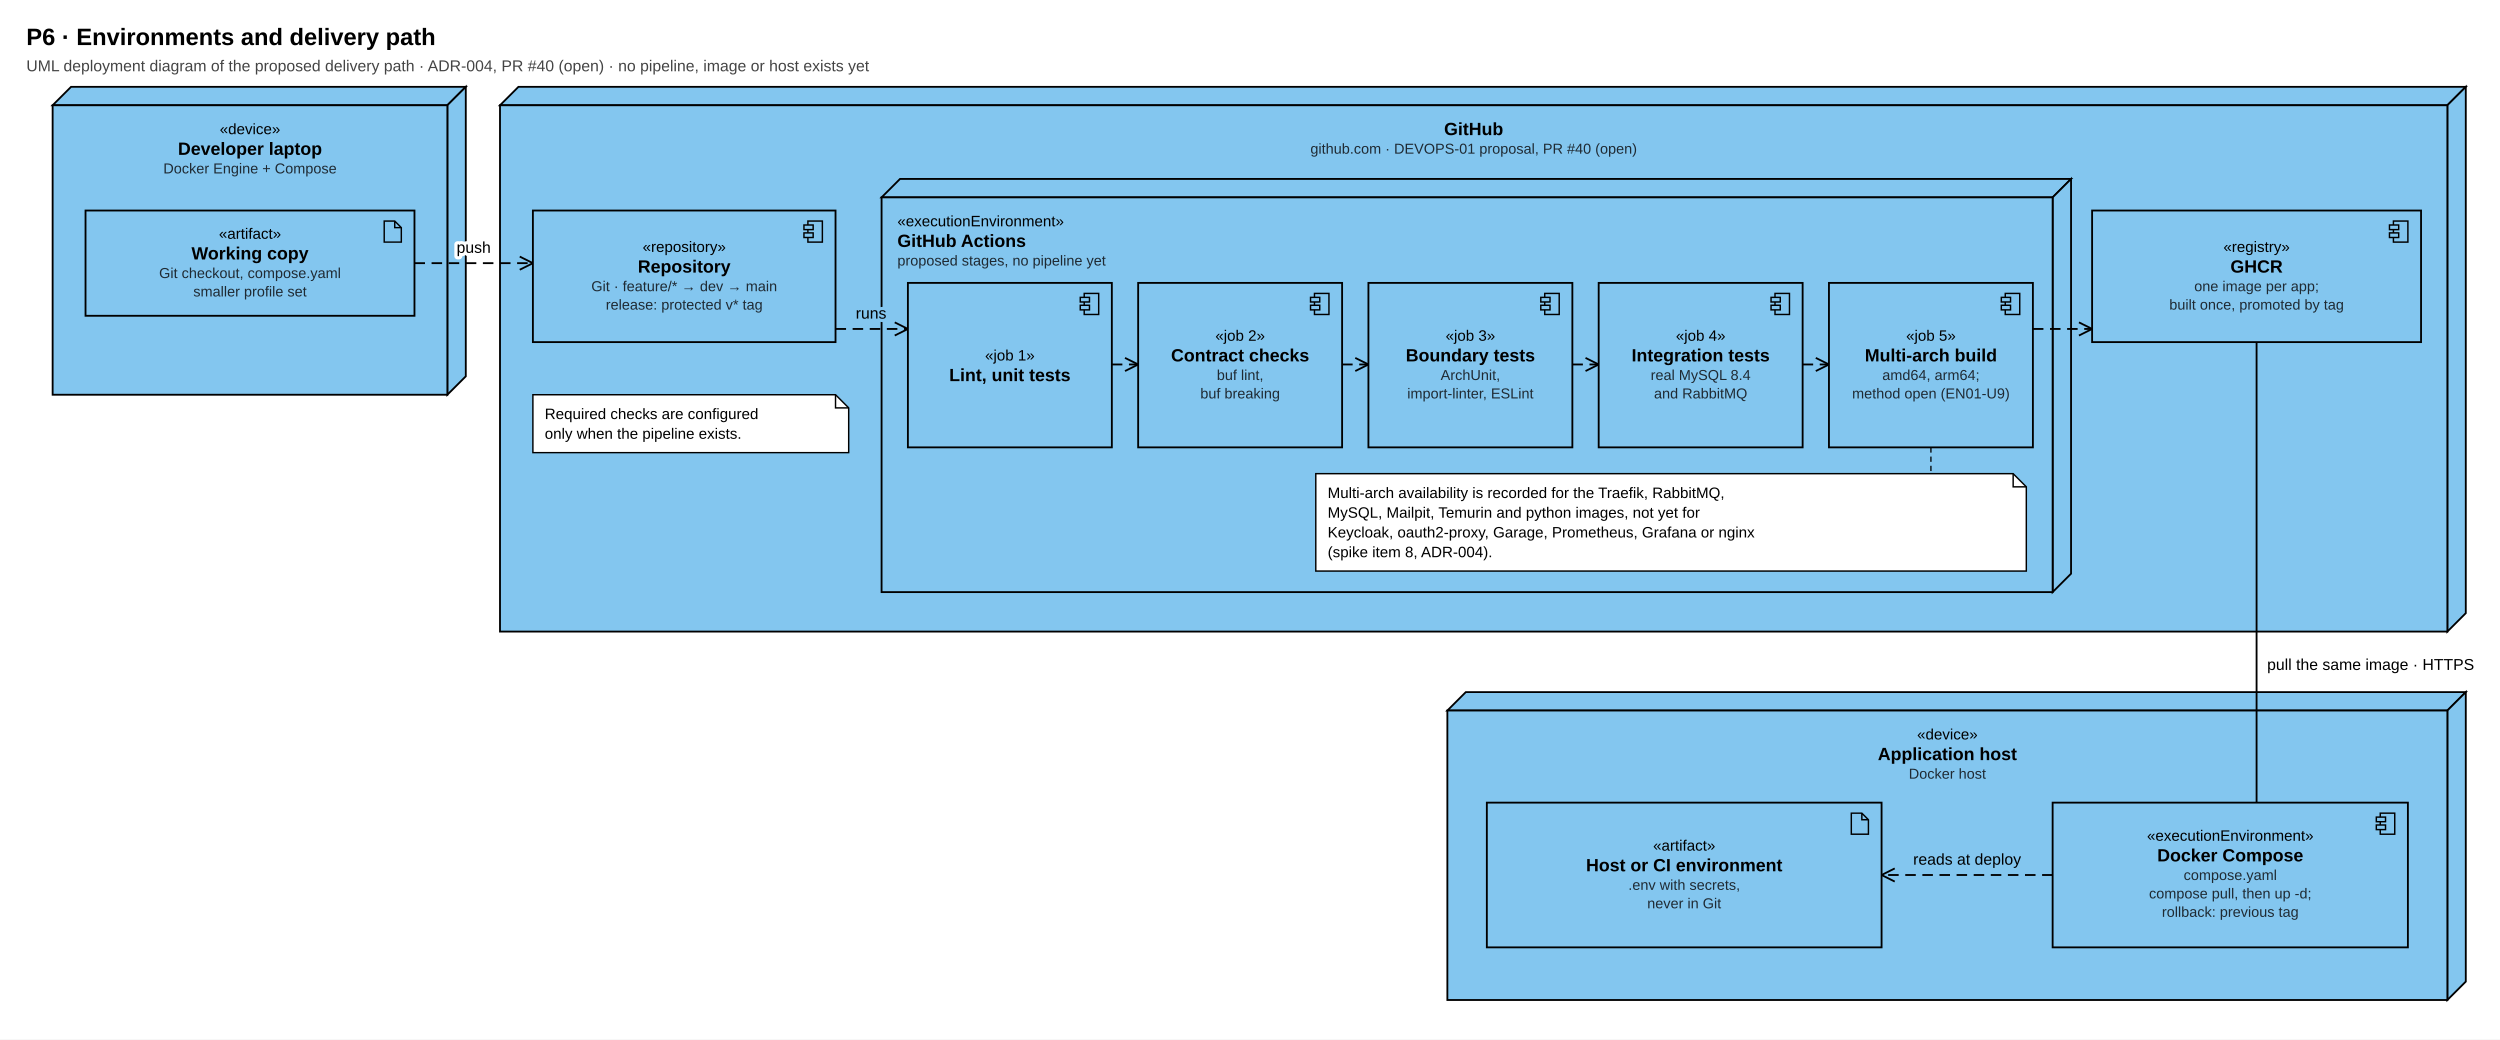
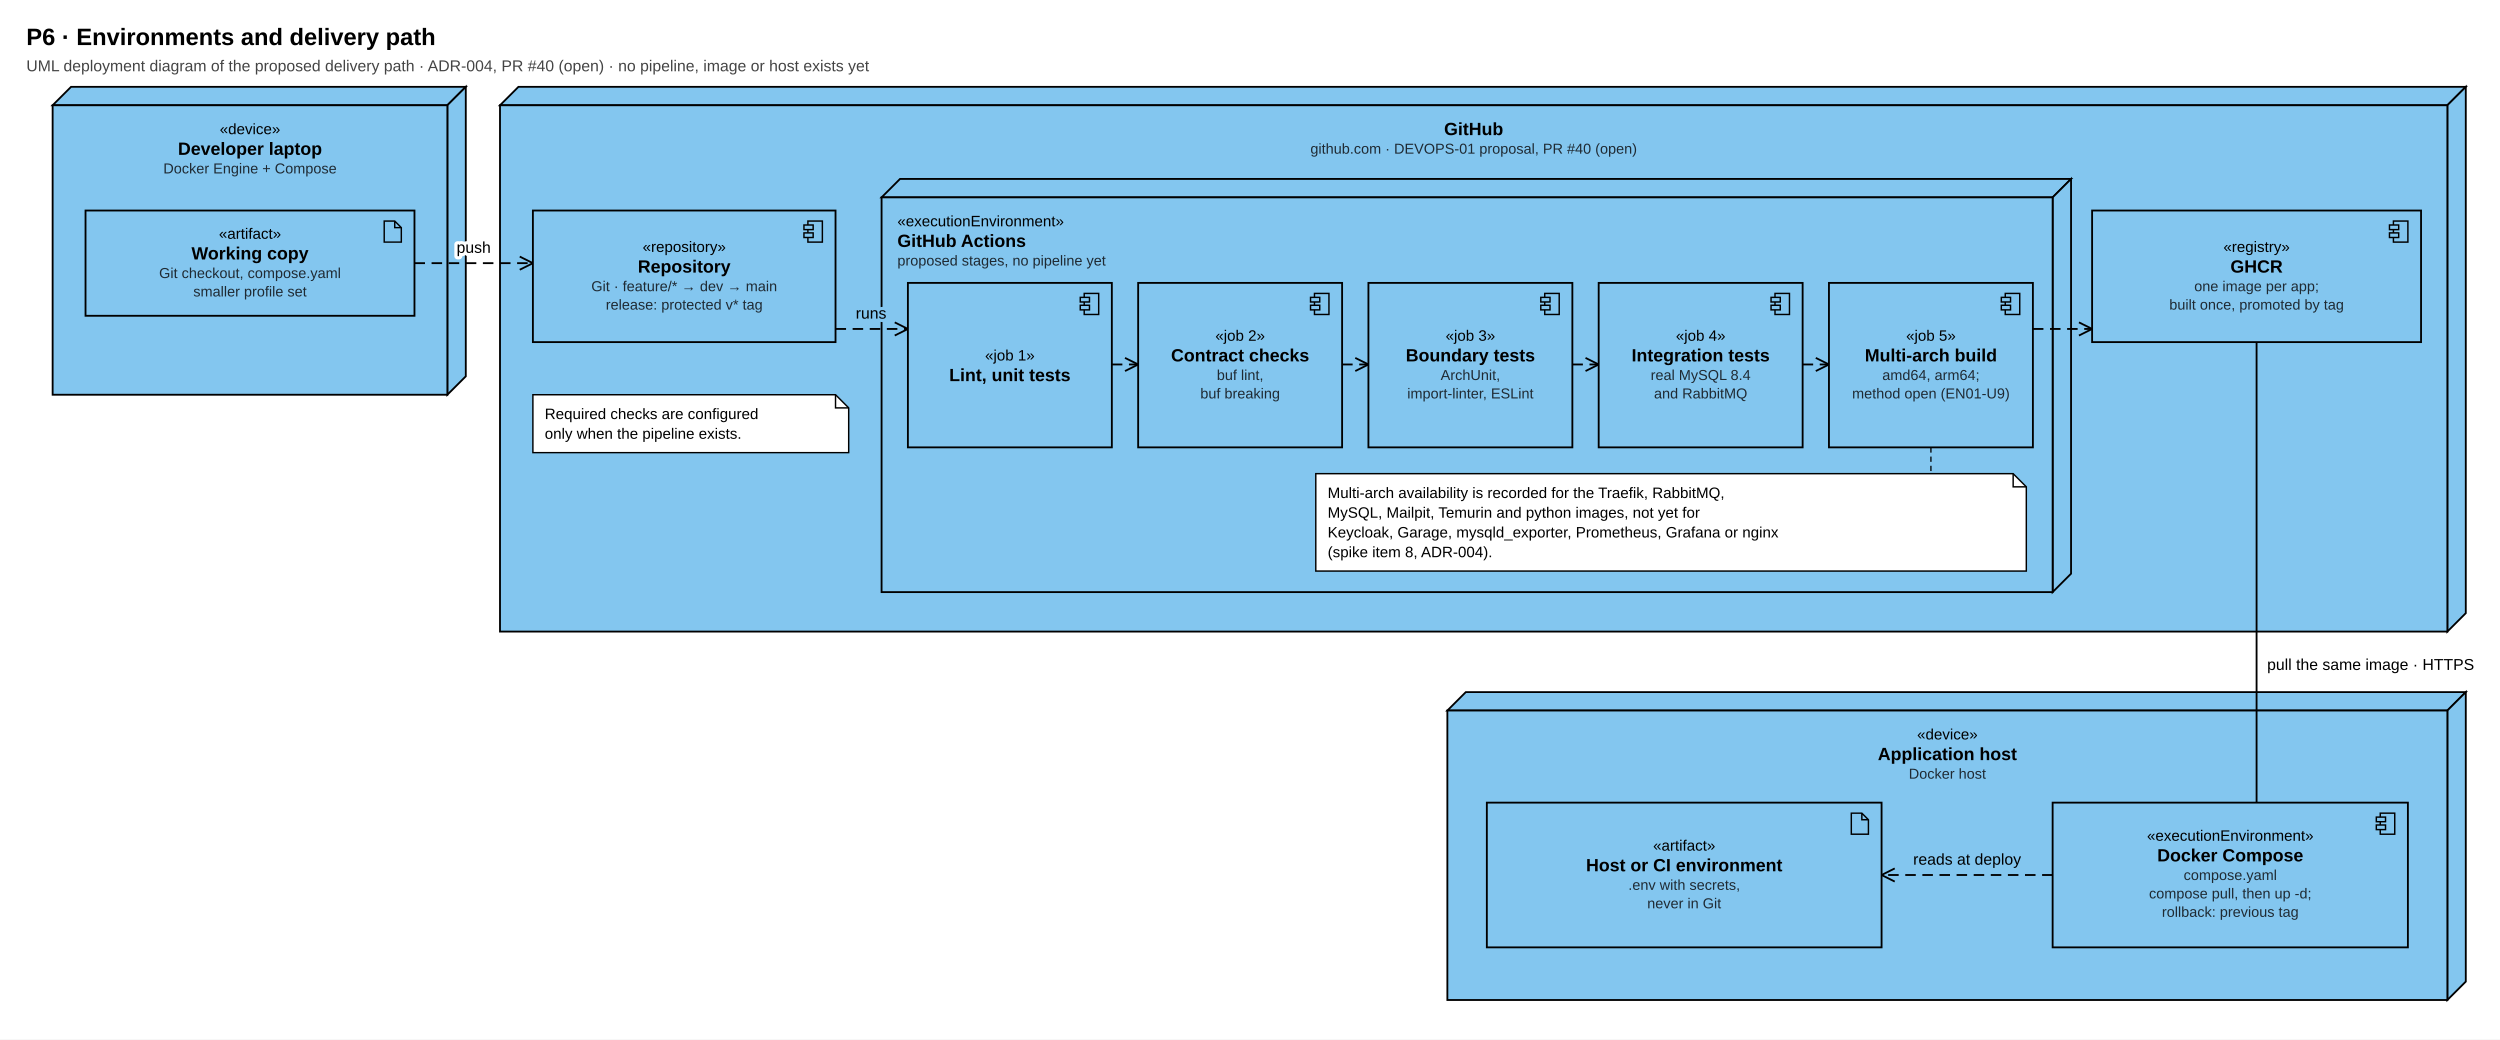
<svg xmlns="http://www.w3.org/2000/svg" width="1900" height="790" viewBox="0 0 1900 790" font-family="Arial, 'Liberation Sans', Helvetica, sans-serif">
  <defs>
    <marker id="open" viewBox="0 0 12 12" refX="11" refY="6" markerWidth="12" markerHeight="12" markerUnits="userSpaceOnUse" orient="auto">
      <path d="M1 1 L11 6 L1 11" fill="none" stroke="#000000" stroke-width="1.4" />
    </marker>
  </defs>
  <rect width="100%" height="100%" fill="#FFFFFF" />
  <path d="M40 80 l14 -14 h300 l-14 14 z" fill="#83C6EF" stroke="#000000" stroke-width="1.4" />
  <path d="M340 80 l14 -14 v220 l-14 14 z" fill="#83C6EF" stroke="#000000" stroke-width="1.4" />
  <rect x="40" y="80" width="300" height="220" fill="#83C6EF" stroke="#000000" stroke-width="1.4" />
  <text x="190.0" y="98" font-size="11.5" fill="#000000" text-anchor="middle" dominant-baseline="central">«device»</text>
  <text x="190.0" y="113" font-size="13.5" font-weight="bold" fill="#000000" text-anchor="middle" dominant-baseline="central">Developer laptop</text>
  <text x="190.0" y="128" font-size="11" fill="#1F2A33" text-anchor="middle" dominant-baseline="central">Docker Engine + Compose</text>
  <path d="M380 80 l14 -14 h1480 l-14 14 z" fill="#83C6EF" stroke="#000000" stroke-width="1.4" />
  <path d="M1860 80 l14 -14 v400 l-14 14 z" fill="#83C6EF" stroke="#000000" stroke-width="1.4" />
  <rect x="380" y="80" width="1480" height="400" fill="#83C6EF" stroke="#000000" stroke-width="1.4" />
  <text x="1120.0" y="98" font-size="13.5" font-weight="bold" fill="#000000" text-anchor="middle" dominant-baseline="central">GitHub</text>
  <text x="1120.0" y="113" font-size="11" fill="#1F2A33" text-anchor="middle" dominant-baseline="central">github.com · DEVOPS-01 proposal, PR #40 (open)</text>
  <path d="M670 150 l14 -14 h890 l-14 14 z" fill="#83C6EF" stroke="#000000" stroke-width="1.4" />
  <path d="M1560 150 l14 -14 v300 l-14 14 z" fill="#83C6EF" stroke="#000000" stroke-width="1.4" />
  <rect x="670" y="150" width="890" height="300" fill="#83C6EF" stroke="#000000" stroke-width="1.4" />
  <text x="682" y="168" font-size="11.5" fill="#000000" text-anchor="start" dominant-baseline="central">«executionEnvironment»</text>
  <text x="682" y="183" font-size="13.5" font-weight="bold" fill="#000000" text-anchor="start" dominant-baseline="central">GitHub Actions</text>
  <text x="682" y="198" font-size="11" fill="#1F2A33" text-anchor="start" dominant-baseline="central">proposed stages, no pipeline yet</text>
  <path d="M1100 540 l14 -14 h760 l-14 14 z" fill="#83C6EF" stroke="#000000" stroke-width="1.4" />
  <path d="M1860 540 l14 -14 v220 l-14 14 z" fill="#83C6EF" stroke="#000000" stroke-width="1.4" />
  <rect x="1100" y="540" width="760" height="220" fill="#83C6EF" stroke="#000000" stroke-width="1.4" />
  <text x="1480.0" y="558" font-size="11.5" fill="#000000" text-anchor="middle" dominant-baseline="central">«device»</text>
  <text x="1480.0" y="573" font-size="13.5" font-weight="bold" fill="#000000" text-anchor="middle" dominant-baseline="central">Application host</text>
  <text x="1480.0" y="588" font-size="11" fill="#1F2A33" text-anchor="middle" dominant-baseline="central">Docker host</text>
  <path d="M845 277 L865 277" stroke="#000000" stroke-width="1.4" fill="none" stroke-dasharray="8 5" marker-end="url(#open)" />
  <path d="M1020 277 L1040 277" stroke="#000000" stroke-width="1.4" fill="none" stroke-dasharray="8 5" marker-end="url(#open)" />
  <path d="M1195 277 L1215 277" stroke="#000000" stroke-width="1.4" fill="none" stroke-dasharray="8 5" marker-end="url(#open)" />
  <path d="M1370 277 L1390 277" stroke="#000000" stroke-width="1.4" fill="none" stroke-dasharray="8 5" marker-end="url(#open)" />
  <path d="M315 200 L405 200" stroke="#000000" stroke-width="1.4" fill="none" stroke-dasharray="8 5" marker-end="url(#open)" />
  <text stroke="#FFFFFF" stroke-width="5" stroke-linejoin="round" x="360" y="188" font-size="12" fill="#000000" text-anchor="middle" dominant-baseline="central">push</text>
  <text x="360" y="188" font-size="12" fill="#000000" text-anchor="middle" dominant-baseline="central">push</text>
  <path d="M635 250 L690 250" stroke="#000000" stroke-width="1.4" fill="none" stroke-dasharray="8 5" marker-end="url(#open)" />
  <text stroke="#83C6EF" stroke-width="5" stroke-linejoin="round" x="662" y="238" font-size="12" fill="#000000" text-anchor="middle" dominant-baseline="central">runs</text>
  <text x="662" y="238" font-size="12" fill="#000000" text-anchor="middle" dominant-baseline="central">runs</text>
  <path d="M1545 250 L1590 250" stroke="#000000" stroke-width="1.4" fill="none" stroke-dasharray="8 5" marker-end="url(#open)" />
  <path d="M1715 260 L1715 610" stroke="#000000" stroke-width="1.4" fill="none" />
  <text stroke="#FFFFFF" stroke-width="5" stroke-linejoin="round" x="1723" y="505" font-size="12" fill="#000000" text-anchor="start" dominant-baseline="central">pull the same image · HTTPS</text>
  <text x="1723" y="505" font-size="12" fill="#000000" text-anchor="start" dominant-baseline="central">pull the same image · HTTPS</text>
  <path d="M1560 665 L1430 665" stroke="#000000" stroke-width="1.4" fill="none" stroke-dasharray="8 5" marker-end="url(#open)" />
  <text stroke="#83C6EF" stroke-width="5" stroke-linejoin="round" x="1495" y="653" font-size="12" fill="#000000" text-anchor="middle" dominant-baseline="central">reads at deploy</text>
  <text x="1495" y="653" font-size="12" fill="#000000" text-anchor="middle" dominant-baseline="central">reads at deploy</text>
  <path d="M1467.5 340 L1467.5 360" stroke="#000000" stroke-width="1" stroke-dasharray="4 3" fill="none" />
  <text x="20" y="28" font-size="18" font-weight="bold" fill="#000000" text-anchor="start" dominant-baseline="central">P6 · Environments and delivery path</text>
  <text x="20" y="50" font-size="12" fill="#444444" text-anchor="start" dominant-baseline="central">UML deployment diagram of the proposed delivery path · ADR-004, PR #40 (open) · no pipeline, image or host exists yet</text>
  <rect x="65" y="160" width="250" height="80" fill="#83C6EF" stroke="#000000" stroke-width="1.4" />
  <path d="M292 168 h8 l5 5 v11 h-13 z M300 168 v5 h5" stroke="#000000" stroke-width="1.1" fill="#83C6EF" />
  <text x="190.0" y="177.5" font-size="11.5" fill="#000000" text-anchor="middle" dominant-baseline="central">«artifact»</text>
  <text x="190.0" y="192.5" font-size="13.5" font-weight="bold" fill="#000000" text-anchor="middle" dominant-baseline="central">Working copy</text>
  <text x="190.0" y="207.5" font-size="11" fill="#1F2A33" text-anchor="middle" dominant-baseline="central">Git checkout, compose.yaml</text>
  <text x="190.0" y="221.5" font-size="11" fill="#1F2A33" text-anchor="middle" dominant-baseline="central">smaller profile set</text>
  <rect x="405" y="160" width="230" height="100" fill="#83C6EF" stroke="#000000" stroke-width="1.4" />
  <rect x="614" y="168" width="11" height="16" stroke="#000000" stroke-width="1.1" fill="#83C6EF" />
  <rect x="611" y="171" width="7" height="3.5" stroke="#000000" stroke-width="1.1" fill="#83C6EF" />
  <rect x="611" y="177" width="7" height="3.5" stroke="#000000" stroke-width="1.1" fill="#83C6EF" />
  <text x="520.0" y="187.5" font-size="11.5" fill="#000000" text-anchor="middle" dominant-baseline="central">«repository»</text>
  <text x="520.0" y="202.5" font-size="13.5" font-weight="bold" fill="#000000" text-anchor="middle" dominant-baseline="central">Repository</text>
  <text x="520.0" y="217.5" font-size="11" fill="#1F2A33" text-anchor="middle" dominant-baseline="central">Git · feature/* → dev → main</text>
  <text x="520.0" y="231.5" font-size="11" fill="#1F2A33" text-anchor="middle" dominant-baseline="central">release: protected v* tag</text>
  <rect x="690" y="215" width="155" height="125" fill="#83C6EF" stroke="#000000" stroke-width="1.4" />
  <rect x="824" y="223" width="11" height="16" stroke="#000000" stroke-width="1.1" fill="#83C6EF" />
  <rect x="821" y="226" width="7" height="3.5" stroke="#000000" stroke-width="1.1" fill="#83C6EF" />
  <rect x="821" y="232" width="7" height="3.5" stroke="#000000" stroke-width="1.1" fill="#83C6EF" />
  <text x="767.5" y="270.0" font-size="11.5" fill="#000000" text-anchor="middle" dominant-baseline="central">«job 1»</text>
  <text x="767.5" y="285.0" font-size="13.5" font-weight="bold" fill="#000000" text-anchor="middle" dominant-baseline="central">Lint, unit tests</text>
  <rect x="865" y="215" width="155" height="125" fill="#83C6EF" stroke="#000000" stroke-width="1.4" />
  <rect x="999" y="223" width="11" height="16" stroke="#000000" stroke-width="1.1" fill="#83C6EF" />
  <rect x="996" y="226" width="7" height="3.5" stroke="#000000" stroke-width="1.1" fill="#83C6EF" />
  <rect x="996" y="232" width="7" height="3.5" stroke="#000000" stroke-width="1.1" fill="#83C6EF" />
  <text x="942.5" y="255.0" font-size="11.5" fill="#000000" text-anchor="middle" dominant-baseline="central">«job 2»</text>
  <text x="942.5" y="270.0" font-size="13.5" font-weight="bold" fill="#000000" text-anchor="middle" dominant-baseline="central">Contract checks</text>
  <text x="942.5" y="285.0" font-size="11" fill="#1F2A33" text-anchor="middle" dominant-baseline="central">buf lint,</text>
  <text x="942.5" y="299.0" font-size="11" fill="#1F2A33" text-anchor="middle" dominant-baseline="central">buf breaking</text>
  <rect x="1040" y="215" width="155" height="125" fill="#83C6EF" stroke="#000000" stroke-width="1.4" />
  <rect x="1174" y="223" width="11" height="16" stroke="#000000" stroke-width="1.1" fill="#83C6EF" />
  <rect x="1171" y="226" width="7" height="3.5" stroke="#000000" stroke-width="1.1" fill="#83C6EF" />
  <rect x="1171" y="232" width="7" height="3.5" stroke="#000000" stroke-width="1.1" fill="#83C6EF" />
  <text x="1117.5" y="255.0" font-size="11.5" fill="#000000" text-anchor="middle" dominant-baseline="central">«job 3»</text>
  <text x="1117.5" y="270.0" font-size="13.5" font-weight="bold" fill="#000000" text-anchor="middle" dominant-baseline="central">Boundary tests</text>
  <text x="1117.5" y="285.0" font-size="11" fill="#1F2A33" text-anchor="middle" dominant-baseline="central">ArchUnit,</text>
  <text x="1117.5" y="299.0" font-size="11" fill="#1F2A33" text-anchor="middle" dominant-baseline="central">import-linter, ESLint</text>
  <rect x="1215" y="215" width="155" height="125" fill="#83C6EF" stroke="#000000" stroke-width="1.4" />
  <rect x="1349" y="223" width="11" height="16" stroke="#000000" stroke-width="1.1" fill="#83C6EF" />
  <rect x="1346" y="226" width="7" height="3.5" stroke="#000000" stroke-width="1.1" fill="#83C6EF" />
  <rect x="1346" y="232" width="7" height="3.5" stroke="#000000" stroke-width="1.1" fill="#83C6EF" />
  <text x="1292.5" y="255.0" font-size="11.5" fill="#000000" text-anchor="middle" dominant-baseline="central">«job 4»</text>
  <text x="1292.5" y="270.0" font-size="13.5" font-weight="bold" fill="#000000" text-anchor="middle" dominant-baseline="central">Integration tests</text>
  <text x="1292.5" y="285.0" font-size="11" fill="#1F2A33" text-anchor="middle" dominant-baseline="central">real MySQL 8.4</text>
  <text x="1292.5" y="299.0" font-size="11" fill="#1F2A33" text-anchor="middle" dominant-baseline="central">and RabbitMQ</text>
  <rect x="1390" y="215" width="155" height="125" fill="#83C6EF" stroke="#000000" stroke-width="1.4" />
  <rect x="1524" y="223" width="11" height="16" stroke="#000000" stroke-width="1.1" fill="#83C6EF" />
  <rect x="1521" y="226" width="7" height="3.5" stroke="#000000" stroke-width="1.1" fill="#83C6EF" />
  <rect x="1521" y="232" width="7" height="3.5" stroke="#000000" stroke-width="1.1" fill="#83C6EF" />
  <text x="1467.5" y="255.0" font-size="11.5" fill="#000000" text-anchor="middle" dominant-baseline="central">«job 5»</text>
  <text x="1467.5" y="270.0" font-size="13.5" font-weight="bold" fill="#000000" text-anchor="middle" dominant-baseline="central">Multi-arch build</text>
  <text x="1467.5" y="285.0" font-size="11" fill="#1F2A33" text-anchor="middle" dominant-baseline="central">amd64, arm64;</text>
  <text x="1467.5" y="299.0" font-size="11" fill="#1F2A33" text-anchor="middle" dominant-baseline="central">method open (EN01-U9)</text>
  <rect x="1590" y="160" width="250" height="100" fill="#83C6EF" stroke="#000000" stroke-width="1.4" />
  <rect x="1819" y="168" width="11" height="16" stroke="#000000" stroke-width="1.1" fill="#83C6EF" />
  <rect x="1816" y="171" width="7" height="3.5" stroke="#000000" stroke-width="1.1" fill="#83C6EF" />
  <rect x="1816" y="177" width="7" height="3.5" stroke="#000000" stroke-width="1.1" fill="#83C6EF" />
  <text x="1715.0" y="187.5" font-size="11.5" fill="#000000" text-anchor="middle" dominant-baseline="central">«registry»</text>
  <text x="1715.0" y="202.5" font-size="13.5" font-weight="bold" fill="#000000" text-anchor="middle" dominant-baseline="central">GHCR</text>
  <text x="1715.0" y="217.5" font-size="11" fill="#1F2A33" text-anchor="middle" dominant-baseline="central">one image per app;</text>
  <text x="1715.0" y="231.5" font-size="11" fill="#1F2A33" text-anchor="middle" dominant-baseline="central">built once, promoted by tag</text>
  <rect x="1130" y="610" width="300" height="110" fill="#83C6EF" stroke="#000000" stroke-width="1.4" />
  <path d="M1407 618 h8 l5 5 v11 h-13 z M1415 618 v5 h5" stroke="#000000" stroke-width="1.1" fill="#83C6EF" />
  <text x="1280.0" y="642.5" font-size="11.5" fill="#000000" text-anchor="middle" dominant-baseline="central">«artifact»</text>
  <text x="1280.0" y="657.5" font-size="13.5" font-weight="bold" fill="#000000" text-anchor="middle" dominant-baseline="central">Host or CI environment</text>
  <text x="1280.0" y="672.5" font-size="11" fill="#1F2A33" text-anchor="middle" dominant-baseline="central">.env with secrets,</text>
  <text x="1280.0" y="686.5" font-size="11" fill="#1F2A33" text-anchor="middle" dominant-baseline="central">never in Git</text>
  <rect x="1560" y="610" width="270" height="110" fill="#83C6EF" stroke="#000000" stroke-width="1.4" />
  <rect x="1809" y="618" width="11" height="16" stroke="#000000" stroke-width="1.1" fill="#83C6EF" />
  <rect x="1806" y="621" width="7" height="3.5" stroke="#000000" stroke-width="1.1" fill="#83C6EF" />
  <rect x="1806" y="627" width="7" height="3.5" stroke="#000000" stroke-width="1.1" fill="#83C6EF" />
  <text x="1695.0" y="635.0" font-size="11.5" fill="#000000" text-anchor="middle" dominant-baseline="central">«executionEnvironment»</text>
  <text x="1695.0" y="650.0" font-size="13.5" font-weight="bold" fill="#000000" text-anchor="middle" dominant-baseline="central">Docker Compose</text>
  <text x="1695.0" y="665.0" font-size="11" fill="#1F2A33" text-anchor="middle" dominant-baseline="central">compose.yaml</text>
  <text x="1695.0" y="679.0" font-size="11" fill="#1F2A33" text-anchor="middle" dominant-baseline="central">compose pull, then up -d;</text>
  <text x="1695.0" y="693.0" font-size="11" fill="#1F2A33" text-anchor="middle" dominant-baseline="central">rollback: previous tag</text>
  <path d="M1000 360 h530 l10 10 v64 h-540 z" fill="#FFFFFF" stroke="#000000" stroke-width="1.1" />
  <path d="M1530 360 v10 h10" fill="none" stroke="#000000" stroke-width="1.1" />
  <text x="1009" y="374.5" font-size="11.5" fill="#000000" text-anchor="start" dominant-baseline="central">Multi-arch availability is recorded for the Traefik, RabbitMQ,</text>
  <text x="1009" y="389.5" font-size="11.5" fill="#000000" text-anchor="start" dominant-baseline="central">MySQL, Mailpit, Temurin and python images, not yet for</text>
-   <text x="1009" y="404.5" font-size="11.5" fill="#000000" text-anchor="start" dominant-baseline="central">Keycloak, oauth2-proxy, Garage, Prometheus, Grafana or nginx</text>
+   <text x="1009" y="404.5" font-size="11.5" fill="#000000" text-anchor="start" dominant-baseline="central">Keycloak, Garage, mysqld_exporter, Prometheus, Grafana or nginx</text>
  <text x="1009" y="419.5" font-size="11.5" fill="#000000" text-anchor="start" dominant-baseline="central">(spike item 8, ADR-004).</text>
  <path d="M405 300 h230 l10 10 v34 h-240 z" fill="#FFFFFF" stroke="#000000" stroke-width="1.1" />
  <path d="M635 300 v10 h10" fill="none" stroke="#000000" stroke-width="1.1" />
  <text x="414" y="314.5" font-size="11.5" fill="#000000" text-anchor="start" dominant-baseline="central">Required checks are configured</text>
  <text x="414" y="329.5" font-size="11.5" fill="#000000" text-anchor="start" dominant-baseline="central">only when the pipeline exists.</text>
</svg>
